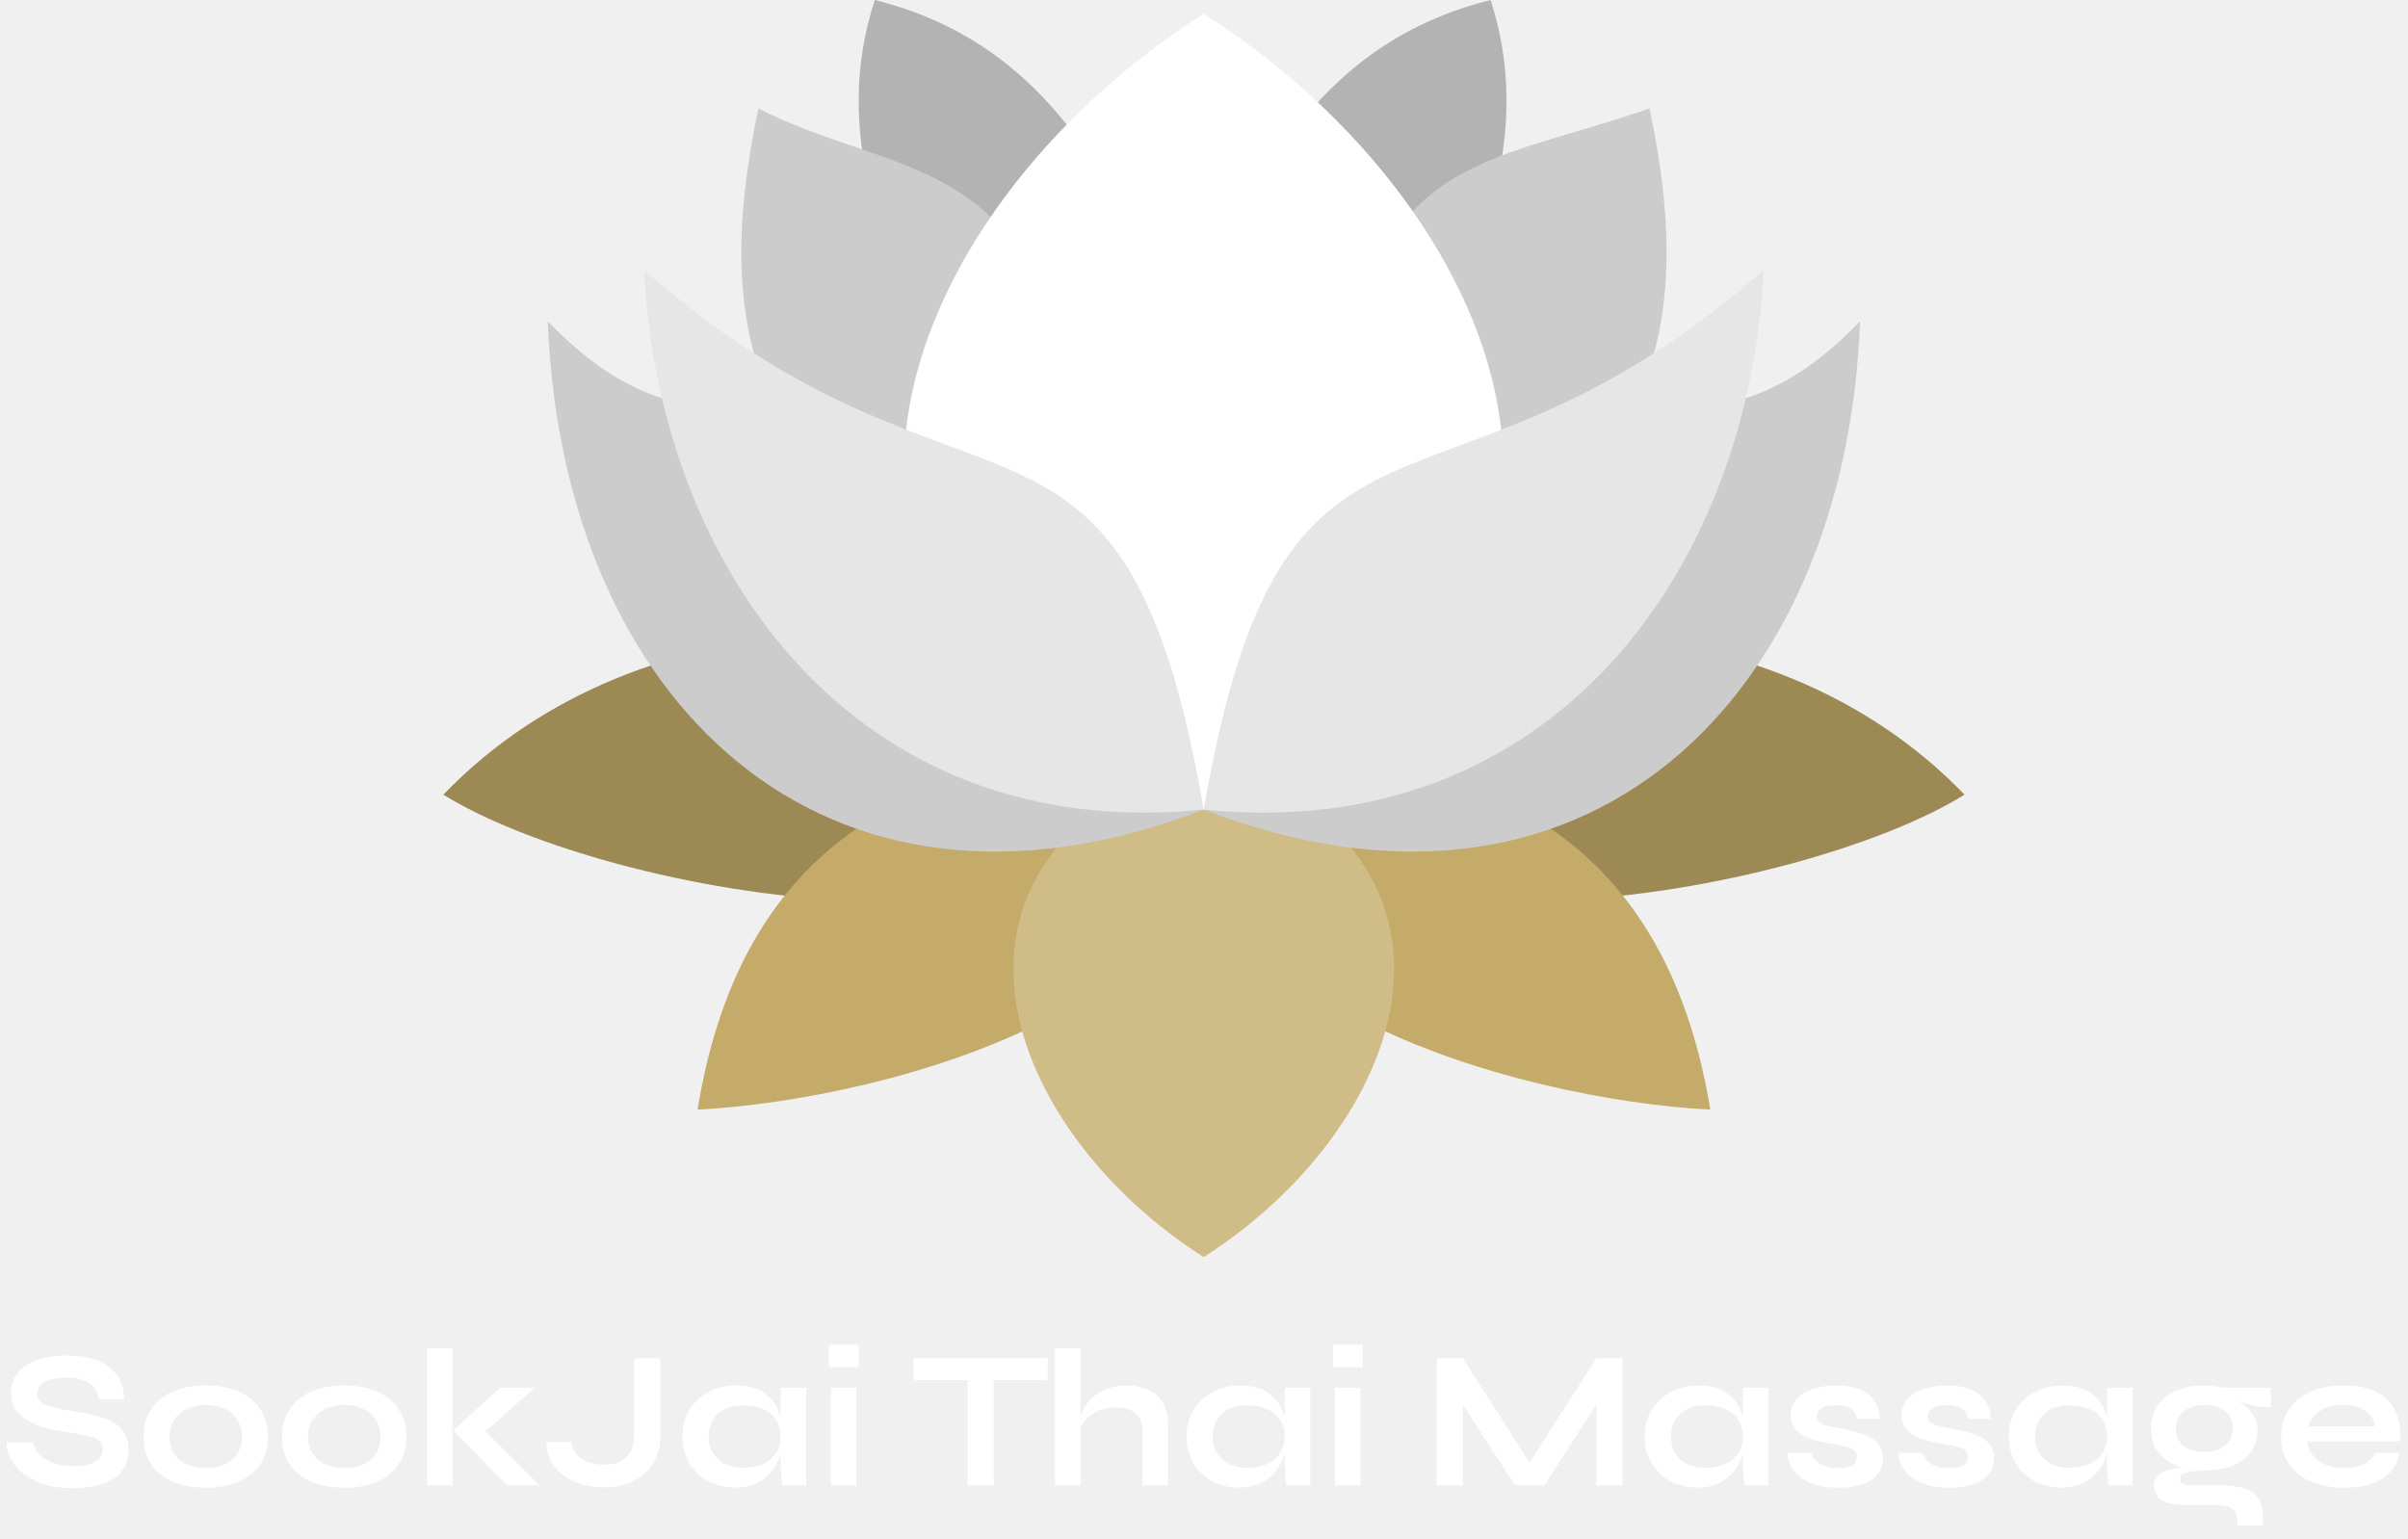
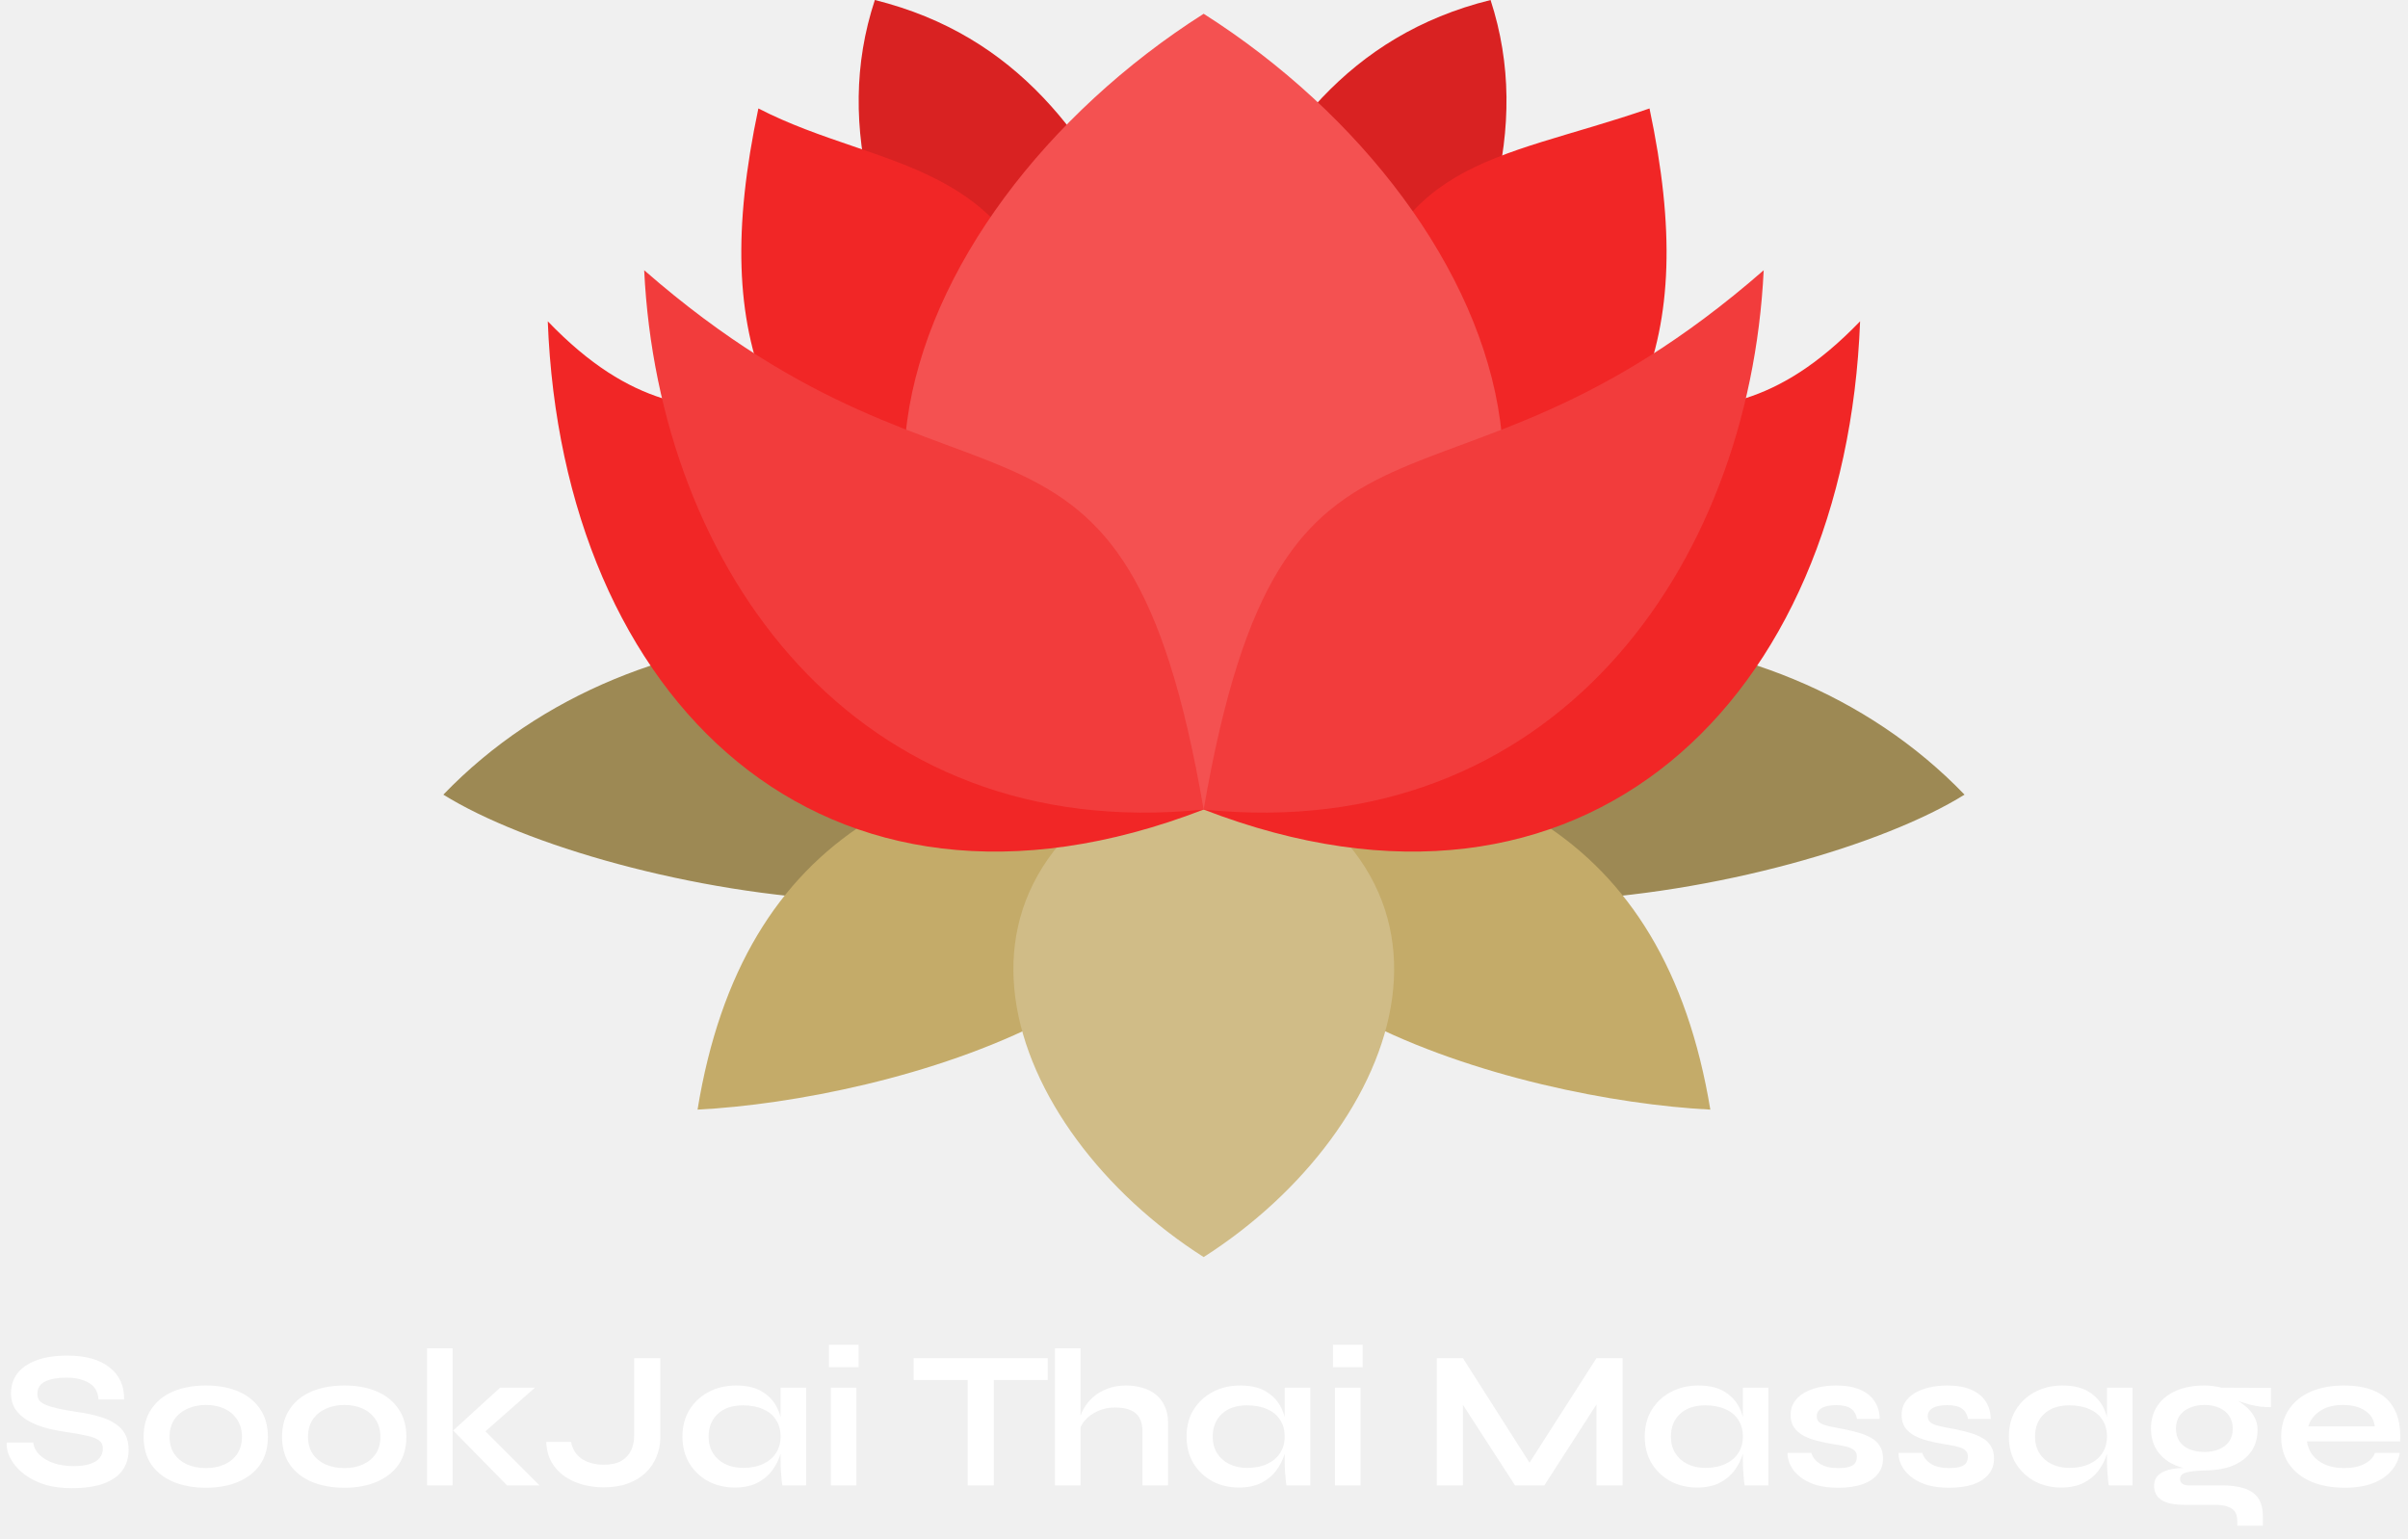
<svg xmlns="http://www.w3.org/2000/svg" width="1347" height="861" viewBox="0 0 1347 861" fill="none">
  <path fill-rule="evenodd" clip-rule="evenodd" d="M673.305 420.491C624.515 554.662 338.197 500.737 248 444.564C357.456 330.936 551.01 329.332 673.305 420.491Z" fill="#9D8954" />
  <path fill-rule="evenodd" clip-rule="evenodd" d="M673.306 420.491C722.415 554.662 1008.73 500.737 1098.93 444.564C989.476 330.936 795.923 329.332 673.306 420.491Z" fill="#9D8954" />
  <path fill-rule="evenodd" clip-rule="evenodd" d="M673.307 420.49C709.898 558.834 496.445 615.329 390.198 620.783C415.556 465.106 520.839 415.354 673.307 420.49Z" fill="#C4AB69" />
  <path fill-rule="evenodd" clip-rule="evenodd" d="M673.303 420.49C637.032 558.834 850.487 615.329 956.733 620.783C931.056 465.106 825.771 415.354 673.303 420.49Z" fill="#C4AB69" />
  <path fill-rule="evenodd" clip-rule="evenodd" d="M673.305 420.491C843.106 482.119 784.687 632.341 673.305 703.278C561.925 632.341 503.826 482.119 673.305 420.491Z" fill="#D0BC87" />
-   <path fill-rule="evenodd" clip-rule="evenodd" d="M537.529 218.271C490.986 144.765 465.628 71.901 489.382 0C569.306 19.901 610.072 77.358 640.887 144.765C606.54 169.16 571.873 193.554 537.529 218.271ZM785.649 218.271C832.192 144.765 857.228 71.901 833.796 0C753.872 19.901 713.106 77.358 682.291 144.765C716.638 169.16 750.984 193.554 785.649 218.271Z" fill="#B3B3B3" />
-   <path fill-rule="evenodd" clip-rule="evenodd" d="M673.305 452.912C632.54 403.16 591.452 353.406 550.688 303.654C448.615 175.261 401.431 278.617 306.418 179.754C314.443 390.64 459.528 535.405 673.305 452.912C714.39 403.16 755.155 353.406 796.243 303.654C898.316 175.261 945.18 278.617 1040.51 179.754C1032.49 390.64 887.081 535.405 673.305 452.912Z" fill="#CCCCCC" />
-   <path fill-rule="evenodd" clip-rule="evenodd" d="M755.158 199.974C775.381 87.309 835.725 90.84 922.711 60.667C951.279 195.801 915.328 256.79 820.317 337.036C798.49 291.134 776.984 245.553 755.158 199.974ZM591.455 199.974C571.233 87.309 493.234 96.295 424.222 60.667C395.654 195.801 431.605 256.79 526.616 337.036C548.122 291.134 569.949 245.553 591.455 199.974Z" fill="#CCCCCC" />
-   <path fill-rule="evenodd" clip-rule="evenodd" d="M673.308 452.91C940.367 355.652 848.565 119.086 673.308 7.704C498.05 119.086 406.248 355.652 673.308 452.91Z" fill="white" />
-   <path fill-rule="evenodd" clip-rule="evenodd" d="M673.306 452.91C628.689 192.912 543.306 311.034 360.347 151.184C368.37 317.453 477.826 472.811 673.306 452.91C718.244 192.912 803.627 311.034 986.587 151.184C978.563 317.453 868.786 472.811 673.306 452.91Z" fill="#E6E6E6" />
+   <path fill-rule="evenodd" clip-rule="evenodd" d="M537.529 218.271C490.986 144.765 465.628 71.901 489.382 0C569.306 19.901 610.072 77.358 640.887 144.765C606.54 169.16 571.873 193.554 537.529 218.271ZM785.649 218.271C832.192 144.765 857.228 71.901 833.796 0C753.872 19.901 713.106 77.358 682.291 144.765C716.638 169.16 750.984 193.554 785.649 218.271Z" fill="#D92222" />
+   <path fill-rule="evenodd" clip-rule="evenodd" d="M673.305 452.912C632.54 403.16 591.452 353.406 550.688 303.654C448.615 175.261 401.431 278.617 306.418 179.754C314.443 390.64 459.528 535.405 673.305 452.912C714.39 403.16 755.155 353.406 796.243 303.654C898.316 175.261 945.18 278.617 1040.51 179.754C1032.49 390.64 887.081 535.405 673.305 452.912Z" fill="#F12626" />
+   <path fill-rule="evenodd" clip-rule="evenodd" d="M755.158 199.974C775.381 87.309 835.725 90.84 922.711 60.667C951.279 195.801 915.328 256.79 820.317 337.036C798.49 291.134 776.984 245.553 755.158 199.974ZM591.455 199.974C571.233 87.309 493.234 96.295 424.222 60.667C395.654 195.801 431.605 256.79 526.616 337.036C548.122 291.134 569.949 245.553 591.455 199.974Z" fill="#F12626" />
+   <path fill-rule="evenodd" clip-rule="evenodd" d="M673.308 452.91C940.367 355.652 848.565 119.086 673.308 7.704C498.05 119.086 406.248 355.652 673.308 452.91Z" fill="#F45151" />
+   <path fill-rule="evenodd" clip-rule="evenodd" d="M673.306 452.91C628.689 192.912 543.306 311.034 360.347 151.184C368.37 317.453 477.826 472.811 673.306 452.91C718.244 192.912 803.627 311.034 986.586 151.184C978.563 317.453 868.786 472.811 673.306 452.91Z" fill="#F23C3C" />
  <path d="M3.74 807.02H18.59C18.883 809.513 20.02 811.787 22 813.84C24.053 815.82 26.73 817.397 30.03 818.57C33.33 819.67 37.033 820.22 41.14 820.22C44.88 820.22 47.96 819.817 50.38 819.01C52.8 818.203 54.597 817.067 55.77 815.6C56.943 814.133 57.53 812.373 57.53 810.32C57.53 808.34 56.797 806.837 55.33 805.81C53.863 804.71 51.553 803.83 48.4 803.17C45.247 802.437 41.103 801.703 35.97 800.97C31.937 800.383 28.123 799.577 24.53 798.55C20.937 797.45 17.747 796.057 14.96 794.37C12.247 792.683 10.083 790.63 8.47 788.21C6.93 785.717 6.16 782.783 6.16 779.41C6.16 775.23 7.333 771.563 9.68 768.41C12.1 765.257 15.657 762.8 20.35 761.04C25.043 759.28 30.8 758.4 37.62 758.4C47.887 758.4 55.77 760.6 61.27 765C66.843 769.327 69.557 775.303 69.41 782.93H55.11C54.817 778.603 52.983 775.487 49.61 773.58C46.31 771.673 42.13 770.72 37.07 770.72C32.377 770.72 28.49 771.417 25.41 772.81C22.403 774.203 20.9 776.587 20.9 779.96C20.9 781.28 21.267 782.453 22 783.48C22.733 784.433 23.98 785.277 25.74 786.01C27.5 786.743 29.883 787.44 32.89 788.1C35.897 788.76 39.637 789.42 44.11 790.08C48.29 790.667 52.067 791.473 55.44 792.5C58.887 793.453 61.82 794.737 64.24 796.35C66.733 797.89 68.64 799.87 69.96 802.29C71.28 804.71 71.94 807.68 71.94 811.2C71.94 815.527 70.803 819.303 68.53 822.53C66.33 825.683 62.883 828.14 58.19 829.9C53.57 831.66 47.557 832.54 40.15 832.54C34.87 832.54 30.213 831.99 26.18 830.89C22.147 829.717 18.663 828.177 15.73 826.27C12.797 824.363 10.413 822.273 8.58 820C6.747 817.727 5.427 815.453 4.62 813.18C3.887 810.907 3.593 808.853 3.74 807.02ZM115.207 832.32C108.314 832.32 102.227 831.22 96.947 829.02C91.74 826.82 87.67 823.63 84.737 819.45C81.804 815.197 80.337 809.99 80.337 803.83C80.337 797.67 81.804 792.463 84.737 788.21C87.67 783.883 91.74 780.62 96.947 778.42C102.227 776.22 108.314 775.12 115.207 775.12C122.1 775.12 128.114 776.22 133.247 778.42C138.454 780.62 142.524 783.883 145.457 788.21C148.39 792.463 149.857 797.67 149.857 803.83C149.857 809.99 148.39 815.197 145.457 819.45C142.524 823.63 138.454 826.82 133.247 829.02C128.114 831.22 122.1 832.32 115.207 832.32ZM115.207 821.32C119.02 821.32 122.43 820.66 125.437 819.34C128.517 817.947 130.937 815.967 132.697 813.4C134.457 810.76 135.337 807.57 135.337 803.83C135.337 800.09 134.457 796.9 132.697 794.26C130.937 791.547 128.554 789.493 125.547 788.1C122.54 786.707 119.094 786.01 115.207 786.01C111.394 786.01 107.947 786.707 104.867 788.1C101.787 789.493 99.33 791.51 97.497 794.15C95.737 796.79 94.857 800.017 94.857 803.83C94.857 807.57 95.737 810.76 97.497 813.4C99.257 815.967 101.677 817.947 104.757 819.34C107.837 820.66 111.32 821.32 115.207 821.32ZM192.658 832.32C185.765 832.32 179.678 831.22 174.398 829.02C169.191 826.82 165.121 823.63 162.188 819.45C159.255 815.197 157.788 809.99 157.788 803.83C157.788 797.67 159.255 792.463 162.188 788.21C165.121 783.883 169.191 780.62 174.398 778.42C179.678 776.22 185.765 775.12 192.658 775.12C199.551 775.12 205.565 776.22 210.698 778.42C215.905 780.62 219.975 783.883 222.908 788.21C225.841 792.463 227.308 797.67 227.308 803.83C227.308 809.99 225.841 815.197 222.908 819.45C219.975 823.63 215.905 826.82 210.698 829.02C205.565 831.22 199.551 832.32 192.658 832.32ZM192.658 821.32C196.471 821.32 199.881 820.66 202.888 819.34C205.968 817.947 208.388 815.967 210.148 813.4C211.908 810.76 212.788 807.57 212.788 803.83C212.788 800.09 211.908 796.9 210.148 794.26C208.388 791.547 206.005 789.493 202.998 788.1C199.991 786.707 196.545 786.01 192.658 786.01C188.845 786.01 185.398 786.707 182.318 788.1C179.238 789.493 176.781 791.51 174.948 794.15C173.188 796.79 172.308 800.017 172.308 803.83C172.308 807.57 173.188 810.76 174.948 813.4C176.708 815.967 179.128 817.947 182.208 819.34C185.288 820.66 188.771 821.32 192.658 821.32ZM238.869 754.33H253.169V831H238.869V754.33ZM299.259 776.33L266.699 805.04L267.029 796.24L301.789 831H283.639L253.499 800.31L279.789 776.33H299.259ZM354.745 803.17V759.83H369.375V804.16C369.375 807.9 368.678 811.457 367.285 814.83C365.965 818.203 363.948 821.21 361.235 823.85C358.595 826.417 355.295 828.433 351.335 829.9C347.448 831.367 342.902 832.1 337.695 832.1C333.662 832.1 329.738 831.587 325.925 830.56C322.185 829.533 318.812 827.993 315.805 825.94C312.798 823.813 310.378 821.173 308.545 818.02C306.712 814.793 305.722 811.017 305.575 806.69H319.435C320.242 810.87 322.295 814.06 325.595 816.26C328.968 818.387 333.002 819.45 337.695 819.45C341.728 819.45 344.992 818.753 347.485 817.36C349.978 815.893 351.812 813.95 352.985 811.53C354.158 809.037 354.745 806.25 354.745 803.17ZM411.023 832.21C405.596 832.21 400.646 831.037 396.173 828.69C391.773 826.27 388.253 822.933 385.613 818.68C383.046 814.353 381.763 809.367 381.763 803.72C381.763 797.927 383.083 792.903 385.723 788.65C388.363 784.397 391.919 781.097 396.393 778.75C400.939 776.33 406.073 775.12 411.793 775.12C418.099 775.12 423.159 776.403 426.973 778.97C430.859 781.463 433.683 784.873 435.443 789.2C437.203 793.527 438.083 798.367 438.083 803.72C438.083 806.947 437.569 810.247 436.543 813.62C435.516 816.92 433.939 820 431.813 822.86C429.686 825.647 426.899 827.92 423.453 829.68C420.006 831.367 415.863 832.21 411.023 832.21ZM415.643 821.21C419.969 821.21 423.709 820.477 426.863 819.01C430.016 817.543 432.436 815.49 434.123 812.85C435.809 810.21 436.653 807.167 436.653 803.72C436.653 799.98 435.773 796.827 434.013 794.26C432.326 791.62 429.906 789.64 426.753 788.32C423.673 786.927 419.969 786.23 415.643 786.23C409.556 786.23 404.826 787.843 401.453 791.07C398.079 794.223 396.393 798.44 396.393 803.72C396.393 807.24 397.199 810.32 398.813 812.96C400.426 815.527 402.663 817.543 405.523 819.01C408.456 820.477 411.829 821.21 415.643 821.21ZM436.653 776.33H450.953V831H437.643C437.643 831 437.533 830.303 437.313 828.91C437.166 827.443 437.019 825.61 436.873 823.41C436.726 821.21 436.653 819.047 436.653 816.92V776.33ZM480.285 752.35V764.89H463.675V752.35H480.285ZM464.775 776.33H479.075V831H464.775V776.33ZM511.057 759.83H586.077V772.04H511.057V759.83ZM541.307 770.5H555.937V831H541.307V770.5ZM639.089 831V800.97C639.089 797.963 638.575 795.47 637.549 793.49C636.522 791.51 634.872 790.007 632.599 788.98C630.399 787.953 627.429 787.44 623.689 787.44C620.095 787.44 616.832 788.137 613.899 789.53C610.965 790.85 608.582 792.61 606.749 794.81C604.915 796.937 603.889 799.21 603.669 801.63L603.559 795.58C603.925 793.16 604.769 790.74 606.089 788.32C607.409 785.9 609.169 783.7 611.369 781.72C613.569 779.74 616.209 778.163 619.289 776.99C622.442 775.743 625.962 775.12 629.849 775.12C633.222 775.12 636.339 775.56 639.199 776.44C642.059 777.247 644.552 778.53 646.679 780.29C648.805 782.05 650.455 784.25 651.629 786.89C652.802 789.457 653.389 792.5 653.389 796.02V831H639.089ZM590.139 831V754.33H604.439V831H590.139ZM693.005 832.21C687.578 832.21 682.628 831.037 678.155 828.69C673.755 826.27 670.235 822.933 667.595 818.68C665.028 814.353 663.745 809.367 663.745 803.72C663.745 797.927 665.065 792.903 667.705 788.65C670.345 784.397 673.902 781.097 678.375 778.75C682.922 776.33 688.055 775.12 693.775 775.12C700.082 775.12 705.142 776.403 708.955 778.97C712.842 781.463 715.665 784.873 717.425 789.2C719.185 793.527 720.065 798.367 720.065 803.72C720.065 806.947 719.552 810.247 718.525 813.62C717.498 816.92 715.922 820 713.795 822.86C711.668 825.647 708.882 827.92 705.435 829.68C701.988 831.367 697.845 832.21 693.005 832.21ZM697.625 821.21C701.952 821.21 705.692 820.477 708.845 819.01C711.998 817.543 714.418 815.49 716.105 812.85C717.792 810.21 718.635 807.167 718.635 803.72C718.635 799.98 717.755 796.827 715.995 794.26C714.308 791.62 711.888 789.64 708.735 788.32C705.655 786.927 701.952 786.23 697.625 786.23C691.538 786.23 686.808 787.843 683.435 791.07C680.062 794.223 678.375 798.44 678.375 803.72C678.375 807.24 679.182 810.32 680.795 812.96C682.408 815.527 684.645 817.543 687.505 819.01C690.438 820.477 693.812 821.21 697.625 821.21ZM718.635 776.33H732.935V831H719.625C719.625 831 719.515 830.303 719.295 828.91C719.148 827.443 719.002 825.61 718.855 823.41C718.708 821.21 718.635 819.047 718.635 816.92V776.33ZM762.267 752.35V764.89H745.657V752.35H762.267ZM746.757 776.33H761.057V831H746.757V776.33ZM859.044 823.74H852.114L893.034 759.83H907.664V831H893.034V779.3L896.554 780.29L863.884 831H847.494L814.824 780.51L818.344 779.52V831H803.714V759.83H818.344L859.044 823.74ZM949.314 832.21C943.887 832.21 938.937 831.037 934.464 828.69C930.064 826.27 926.544 822.933 923.904 818.68C921.337 814.353 920.054 809.367 920.054 803.72C920.054 797.927 921.374 792.903 924.014 788.65C926.654 784.397 930.21 781.097 934.684 778.75C939.23 776.33 944.364 775.12 950.084 775.12C956.39 775.12 961.45 776.403 965.264 778.97C969.15 781.463 971.974 784.873 973.734 789.2C975.494 793.527 976.374 798.367 976.374 803.72C976.374 806.947 975.86 810.247 974.834 813.62C973.807 816.92 972.23 820 970.104 822.86C967.977 825.647 965.19 827.92 961.744 829.68C958.297 831.367 954.154 832.21 949.314 832.21ZM953.934 821.21C958.26 821.21 962 820.477 965.154 819.01C968.307 817.543 970.727 815.49 972.414 812.85C974.1 810.21 974.944 807.167 974.944 803.72C974.944 799.98 974.064 796.827 972.304 794.26C970.617 791.62 968.197 789.64 965.044 788.32C961.964 786.927 958.26 786.23 953.934 786.23C947.847 786.23 943.117 787.843 939.744 791.07C936.37 794.223 934.684 798.44 934.684 803.72C934.684 807.24 935.49 810.32 937.104 812.96C938.717 815.527 940.954 817.543 943.814 819.01C946.747 820.477 950.12 821.21 953.934 821.21ZM974.944 776.33H989.244V831H975.934C975.934 831 975.824 830.303 975.604 828.91C975.457 827.443 975.31 825.61 975.164 823.41C975.017 821.21 974.944 819.047 974.944 816.92V776.33ZM999.986 812.85H1013.19C1013.99 815.343 1015.64 817.397 1018.14 819.01C1020.7 820.55 1024.04 821.32 1028.15 821.32C1030.93 821.32 1033.1 821.063 1034.64 820.55C1036.18 820.037 1037.24 819.303 1037.83 818.35C1038.41 817.323 1038.71 816.187 1038.71 814.94C1038.71 813.4 1038.23 812.227 1037.28 811.42C1036.32 810.54 1034.86 809.843 1032.88 809.33C1030.9 808.817 1028.37 808.34 1025.29 807.9C1022.21 807.387 1019.24 806.763 1016.38 806.03C1013.52 805.297 1010.99 804.343 1008.79 803.17C1006.59 801.923 1004.83 800.383 1003.51 798.55C1002.26 796.643 1001.64 794.333 1001.64 791.62C1001.64 788.98 1002.26 786.633 1003.51 784.58C1004.83 782.527 1006.62 780.803 1008.9 779.41C1011.24 778.017 1013.96 776.953 1017.04 776.22C1020.19 775.487 1023.56 775.12 1027.16 775.12C1032.58 775.12 1037.09 775.927 1040.69 777.54C1044.28 779.08 1046.96 781.28 1048.72 784.14C1050.55 786.927 1051.47 790.153 1051.47 793.82H1038.82C1038.23 791.107 1037.06 789.163 1035.3 787.99C1033.54 786.743 1030.82 786.12 1027.16 786.12C1023.56 786.12 1020.85 786.67 1019.02 787.77C1017.18 788.87 1016.27 790.373 1016.27 792.28C1016.27 793.82 1016.82 795.03 1017.92 795.91C1019.09 796.717 1020.78 797.377 1022.98 797.89C1025.25 798.403 1028.07 798.953 1031.45 799.54C1034.31 800.127 1037.02 800.787 1039.59 801.52C1042.23 802.253 1044.57 803.207 1046.63 804.38C1048.68 805.48 1050.29 806.983 1051.47 808.89C1052.71 810.723 1053.34 813.07 1053.34 815.93C1053.34 819.45 1052.31 822.42 1050.26 824.84C1048.28 827.26 1045.42 829.13 1041.68 830.45C1037.94 831.697 1033.46 832.32 1028.26 832.32C1023.64 832.32 1019.64 831.843 1016.27 830.89C1012.97 829.863 1010.22 828.58 1008.02 827.04C1005.82 825.427 1004.09 823.74 1002.85 821.98C1001.67 820.147 1000.87 818.423 1000.43 816.81C999.986 815.197 999.839 813.877 999.986 812.85ZM1062.08 812.85H1075.28C1076.08 815.343 1077.73 817.397 1080.23 819.01C1082.79 820.55 1086.13 821.32 1090.24 821.32C1093.02 821.32 1095.19 821.063 1096.73 820.55C1098.27 820.037 1099.33 819.303 1099.92 818.35C1100.5 817.323 1100.8 816.187 1100.8 814.94C1100.8 813.4 1100.32 812.227 1099.37 811.42C1098.41 810.54 1096.95 809.843 1094.97 809.33C1092.99 808.817 1090.46 808.34 1087.38 807.9C1084.3 807.387 1081.33 806.763 1078.47 806.03C1075.61 805.297 1073.08 804.343 1070.88 803.17C1068.68 801.923 1066.92 800.383 1065.6 798.55C1064.35 796.643 1063.73 794.333 1063.73 791.62C1063.73 788.98 1064.35 786.633 1065.6 784.58C1066.92 782.527 1068.71 780.803 1070.99 779.41C1073.33 778.017 1076.05 776.953 1079.13 776.22C1082.28 775.487 1085.65 775.12 1089.25 775.12C1094.67 775.12 1099.18 775.927 1102.78 777.54C1106.37 779.08 1109.05 781.28 1110.81 784.14C1112.64 786.927 1113.56 790.153 1113.56 793.82H1100.91C1100.32 791.107 1099.15 789.163 1097.39 787.99C1095.63 786.743 1092.91 786.12 1089.25 786.12C1085.65 786.12 1082.94 786.67 1081.11 787.77C1079.27 788.87 1078.36 790.373 1078.36 792.28C1078.36 793.82 1078.91 795.03 1080.01 795.91C1081.18 796.717 1082.87 797.377 1085.07 797.89C1087.34 798.403 1090.16 798.953 1093.54 799.54C1096.4 800.127 1099.11 800.787 1101.68 801.52C1104.32 802.253 1106.66 803.207 1108.72 804.38C1110.77 805.48 1112.38 806.983 1113.56 808.89C1114.8 810.723 1115.43 813.07 1115.43 815.93C1115.43 819.45 1114.4 822.42 1112.35 824.84C1110.37 827.26 1107.51 829.13 1103.77 830.45C1100.03 831.697 1095.55 832.32 1090.35 832.32C1085.73 832.32 1081.73 831.843 1078.36 830.89C1075.06 829.863 1072.31 828.58 1070.11 827.04C1067.91 825.427 1066.18 823.74 1064.94 821.98C1063.76 820.147 1062.96 818.423 1062.52 816.81C1062.08 815.197 1061.93 813.877 1062.08 812.85ZM1152.99 832.21C1147.56 832.21 1142.61 831.037 1138.14 828.69C1133.74 826.27 1130.22 822.933 1127.58 818.68C1125.01 814.353 1123.73 809.367 1123.73 803.72C1123.73 797.927 1125.05 792.903 1127.69 788.65C1130.33 784.397 1133.88 781.097 1138.36 778.75C1142.9 776.33 1148.04 775.12 1153.76 775.12C1160.06 775.12 1165.12 776.403 1168.94 778.97C1172.82 781.463 1175.65 784.873 1177.41 789.2C1179.17 793.527 1180.05 798.367 1180.05 803.72C1180.05 806.947 1179.53 810.247 1178.51 813.62C1177.48 816.92 1175.9 820 1173.78 822.86C1171.65 825.647 1168.86 827.92 1165.42 829.68C1161.97 831.367 1157.83 832.21 1152.99 832.21ZM1157.61 821.21C1161.93 821.21 1165.67 820.477 1168.83 819.01C1171.98 817.543 1174.4 815.49 1176.09 812.85C1177.77 810.21 1178.62 807.167 1178.62 803.72C1178.62 799.98 1177.74 796.827 1175.98 794.26C1174.29 791.62 1171.87 789.64 1168.72 788.32C1165.64 786.927 1161.93 786.23 1157.61 786.23C1151.52 786.23 1146.79 787.843 1143.42 791.07C1140.04 794.223 1138.36 798.44 1138.36 803.72C1138.36 807.24 1139.16 810.32 1140.78 812.96C1142.39 815.527 1144.63 817.543 1147.49 819.01C1150.42 820.477 1153.79 821.21 1157.61 821.21ZM1178.62 776.33H1192.92V831H1179.61C1179.61 831 1179.5 830.303 1179.28 828.91C1179.13 827.443 1178.98 825.61 1178.84 823.41C1178.69 821.21 1178.62 819.047 1178.62 816.92V776.33ZM1233.14 822.64C1227.2 822.64 1221.95 821.76 1217.41 820C1212.93 818.167 1209.45 815.49 1206.96 811.97C1204.46 808.45 1203.22 804.197 1203.22 799.21C1203.22 794.297 1204.43 790.043 1206.85 786.45C1209.27 782.857 1212.71 780.07 1217.19 778.09C1221.73 776.11 1227.05 775.12 1233.14 775.12C1234.82 775.12 1236.44 775.23 1237.98 775.45C1239.59 775.67 1241.17 775.963 1242.71 776.33L1270.32 776.44V787.22C1266.58 787.293 1262.76 786.853 1258.88 785.9C1255.06 784.873 1251.69 783.773 1248.76 782.6L1248.43 781.83C1250.92 783.003 1253.27 784.47 1255.47 786.23C1257.67 787.917 1259.43 789.897 1260.75 792.17C1262.14 794.37 1262.84 796.937 1262.84 799.87C1262.84 804.637 1261.63 808.743 1259.21 812.19C1256.79 815.563 1253.34 818.167 1248.87 820C1244.47 821.76 1239.22 822.64 1233.14 822.64ZM1251.51 853.55V850.91C1251.51 847.537 1250.41 845.19 1248.21 843.87C1246.08 842.55 1243.15 841.89 1239.41 841.89H1222.36C1219.06 841.89 1216.27 841.633 1214 841.12C1211.8 840.607 1210.04 839.873 1208.72 838.92C1207.4 837.967 1206.44 836.83 1205.86 835.51C1205.27 834.263 1204.98 832.907 1204.98 831.44C1204.98 828.507 1205.93 826.307 1207.84 824.84C1209.74 823.3 1212.31 822.273 1215.54 821.76C1218.76 821.247 1222.32 821.137 1226.21 821.43L1233.14 822.64C1228.52 822.787 1225.07 823.19 1222.8 823.85C1220.6 824.437 1219.5 825.647 1219.5 827.48C1219.5 828.58 1219.94 829.46 1220.82 830.12C1221.7 830.707 1222.94 831 1224.56 831H1242.49C1247.4 831 1251.58 831.513 1255.03 832.54C1258.55 833.64 1261.22 835.437 1263.06 837.93C1264.89 840.497 1265.81 843.98 1265.81 848.38V853.55H1251.51ZM1233.14 812.3C1236.29 812.3 1239.04 811.787 1241.39 810.76C1243.81 809.733 1245.68 808.267 1247 806.36C1248.32 804.38 1248.98 802.033 1248.98 799.32C1248.98 796.533 1248.32 794.15 1247 792.17C1245.68 790.19 1243.84 788.687 1241.5 787.66C1239.15 786.56 1236.36 786.01 1233.14 786.01C1229.98 786.01 1227.2 786.56 1224.78 787.66C1222.36 788.687 1220.49 790.19 1219.17 792.17C1217.85 794.15 1217.19 796.533 1217.19 799.32C1217.19 802.033 1217.85 804.38 1219.17 806.36C1220.49 808.267 1222.32 809.733 1224.67 810.76C1227.09 811.787 1229.91 812.3 1233.14 812.3ZM1328.52 812.85H1342.38C1341.79 816.59 1340.22 819.927 1337.65 822.86C1335.16 825.793 1331.75 828.103 1327.42 829.79C1323.09 831.477 1317.81 832.32 1311.58 832.32C1304.61 832.32 1298.45 831.22 1293.1 829.02C1287.75 826.747 1283.57 823.483 1280.56 819.23C1277.55 814.977 1276.05 809.843 1276.05 803.83C1276.05 797.817 1277.52 792.683 1280.45 788.43C1283.38 784.103 1287.45 780.803 1292.66 778.53C1297.94 776.257 1304.1 775.12 1311.14 775.12C1318.33 775.12 1324.3 776.257 1329.07 778.53C1333.84 780.803 1337.36 784.25 1339.63 788.87C1341.98 793.417 1342.97 799.247 1342.6 806.36H1290.46C1290.83 809.147 1291.85 811.677 1293.54 813.95C1295.3 816.223 1297.65 818.02 1300.58 819.34C1303.59 820.66 1307.14 821.32 1311.25 821.32C1315.8 821.32 1319.57 820.55 1322.58 819.01C1325.66 817.397 1327.64 815.343 1328.52 812.85ZM1310.48 786.01C1305.2 786.01 1300.91 787.183 1297.61 789.53C1294.31 791.803 1292.18 794.627 1291.23 798H1328.41C1328.04 794.333 1326.28 791.437 1323.13 789.31C1320.05 787.11 1315.83 786.01 1310.48 786.01Z" fill="white" />
</svg>
